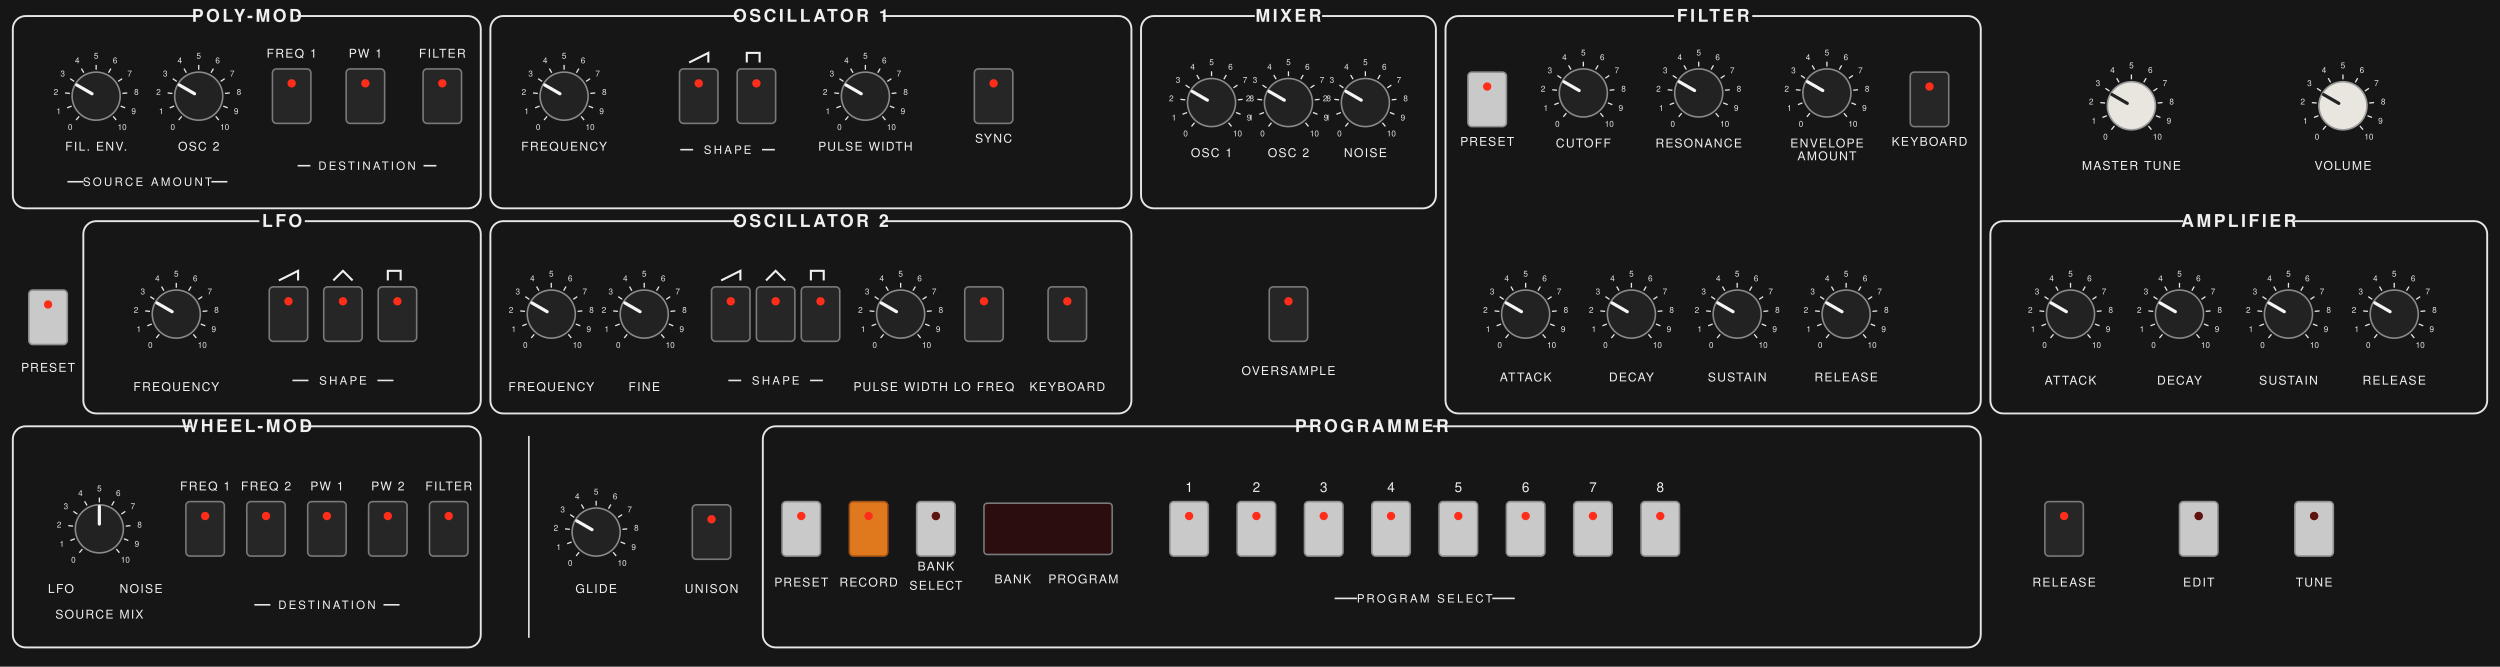
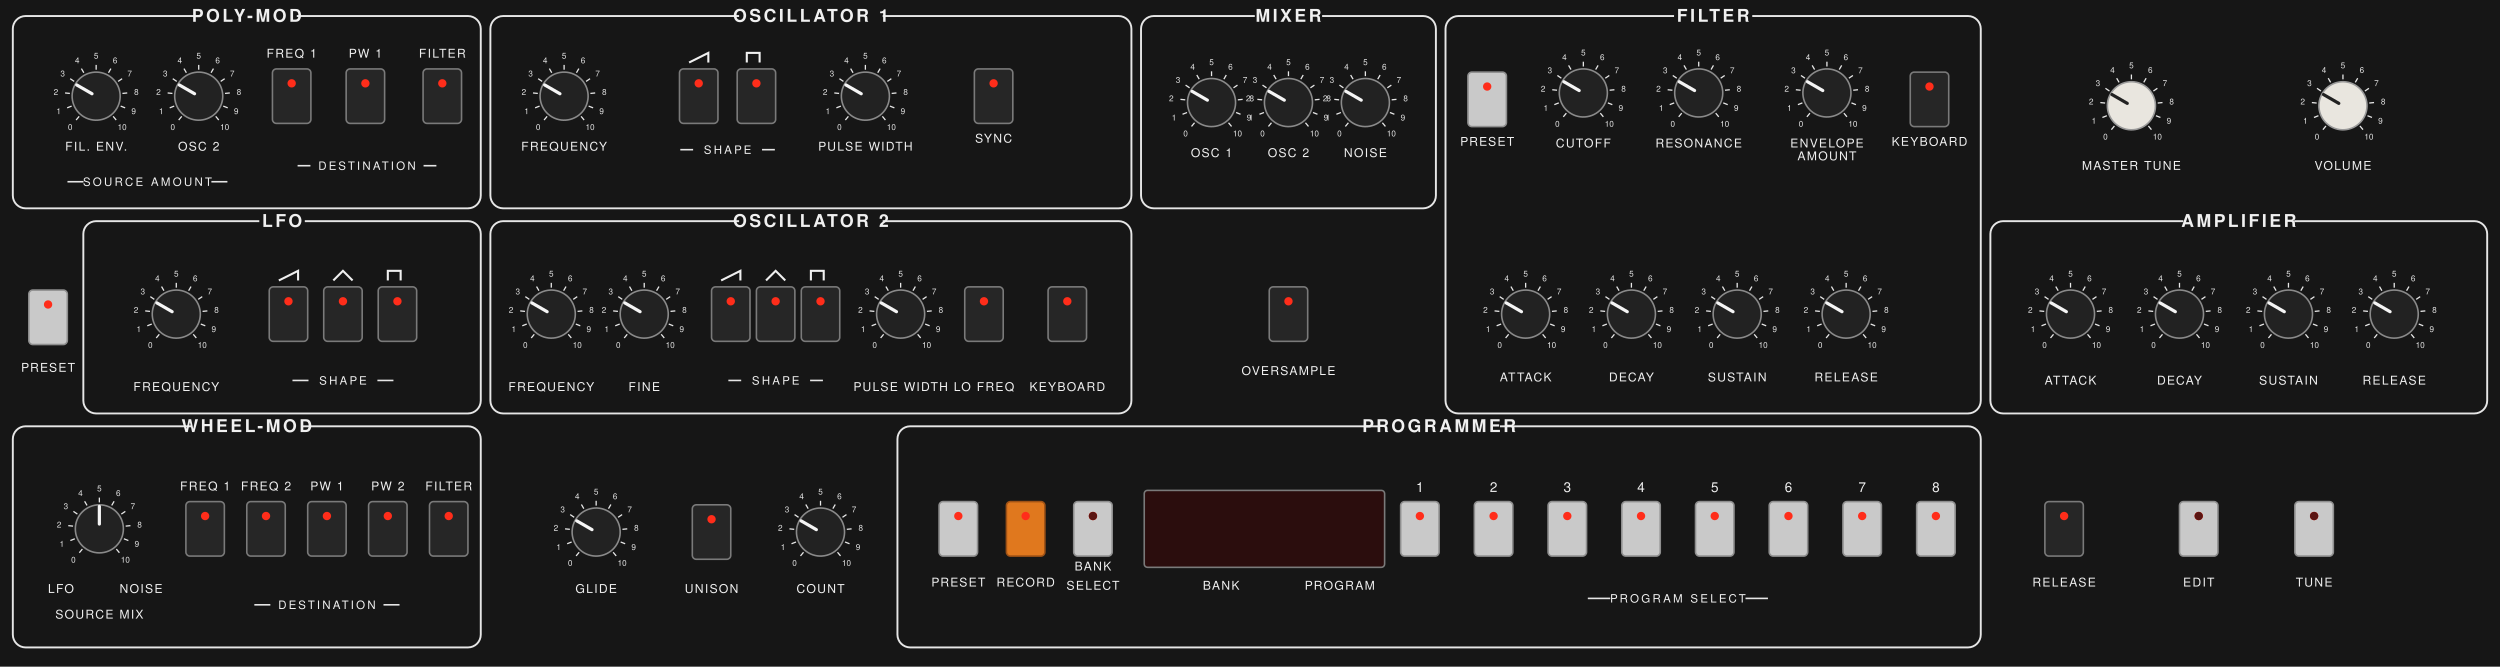
<svg xmlns="http://www.w3.org/2000/svg" xmlns:xlink="http://www.w3.org/1999/xlink" viewBox="0 0 1560 416" width="1560" height="416">
  <style>
    text { font-family: Helvetica, Arial, sans-serif; fill: #f0f0f0; text-anchor: middle; }
    .hdr   { font-size: 11px; font-weight: 600; letter-spacing: 1.6px; }
    .lbl   { font-size: 7.6px; letter-spacing: 0.8px; }
    .sub   { font-size: 7.2px; letter-spacing: 1.4px; }
    .num   { font-size: 8.5px; letter-spacing: 0.5px; }
    .scale { font-size: 5.1px; fill: #e8e8e8; letter-spacing: 0; stroke: none; }
    .box   { fill: none; stroke: #e6e6e6; stroke-width: 1.2; }
    .rule  { stroke: #e6e6e6; stroke-width: 1; }
    .hdrbg { fill: #161616; stroke: none; }
  </style>
  <defs>
    <g id="led">
      <circle cx="0" cy="-8" r="2.6" fill="#ff2d1a" />
    </g>
    <g id="ledOff">
      <circle cx="0" cy="-8" r="2.6" fill="#5a1512" />
    </g>
    <g id="btnDark">
      <rect x="-12" y="-17" width="24" height="34" rx="2.5" fill="#262626" stroke="#7a7a7a" stroke-width="1" />
      <use xlink:href="#led" href="#led" />
    </g>
    <g id="btnGray">
      <rect x="-12" y="-17" width="24" height="34" rx="2.5" fill="#c9c9c9" stroke="#8f8f8f" stroke-width="1" />
      <use xlink:href="#led" href="#led" />
    </g>
    <g id="btnOrange">
      <rect x="-12" y="-17" width="24" height="34" rx="2.5" fill="#e0781e" stroke="#a05215" stroke-width="1" />
      <use xlink:href="#led" href="#led" />
    </g>
    <g id="gSaw" stroke="#f0f0f0" stroke-width="1.3" fill="none">
      <path d="M-6,3 L6,-3 L6,3" />
    </g>
    <g id="gTri" stroke="#f0f0f0" stroke-width="1.3" fill="none">
      <path d="M-6,3 L0,-3 L6,3" />
    </g>
    <g id="gSq" stroke="#f0f0f0" stroke-width="1.3" fill="none">
      <path d="M-6,3 L-6,-3 L2,-3 L2,3" />
    </g>
    <g id="knobScale" fill="#e8e8e8" stroke="#e8e8e8">
      <line x1="-10.6" y1="12.6" x2="-12.5" y2="14.9" stroke-width="0.8" />
      <text x="-16.2" y="21.1" class="scale">0</text>
      <line x1="-15.3" y1="6.2" x2="-18.1" y2="7.3" stroke-width="0.8" />
      <text x="-23.4" y="11.2" class="scale">1</text>
      <line x1="-16.4" y1="-1.7" x2="-19.4" y2="-2" stroke-width="0.8" />
      <text x="-25.1" y="-0.8" class="scale">2</text>
      <line x1="-13.7" y1="-9.2" x2="-16.2" y2="-10.9" stroke-width="0.8" />
      <text x="-20.9" y="-12.3" class="scale">3</text>
      <line x1="-7.7" y1="-14.6" x2="-9.2" y2="-17.2" stroke-width="0.8" />
      <text x="-11.8" y="-20.5" class="scale">4</text>
      <line x1="0" y1="-16.5" x2="0" y2="-19.5" stroke-width="0.8" />
      <text x="0" y="-23.4" class="scale">5</text>
      <line x1="7.7" y1="-14.6" x2="9.2" y2="-17.2" stroke-width="0.8" />
      <text x="11.8" y="-20.5" class="scale">6</text>
      <line x1="13.7" y1="-9.2" x2="16.2" y2="-10.9" stroke-width="0.8" />
      <text x="20.9" y="-12.3" class="scale">7</text>
      <line x1="16.4" y1="-1.7" x2="19.4" y2="-2" stroke-width="0.8" />
      <text x="25.1" y="-0.8" class="scale">8</text>
      <line x1="15.3" y1="6.2" x2="18.1" y2="7.3" stroke-width="0.8" />
      <text x="23.4" y="11.2" class="scale">9</text>
      <line x1="10.6" y1="12.6" x2="12.5" y2="14.9" stroke-width="0.8" />
      <text x="16.2" y="21.1" class="scale">10</text>
    </g>
    <g id="knobDial">
      <circle r="15" fill="#222222" stroke="#8a8a8a" stroke-width="1" />
      <line x1="0" y1="-3" x2="0" y2="-14" stroke="#f5f5f5" stroke-width="2" stroke-linecap="round" />
    </g>
    <g id="knobDialWhite">
      <circle r="15" fill="#e9e6df" stroke="#9a9a9a" stroke-width="1" />
      <line x1="0" y1="-3" x2="0" y2="-14" stroke="#222222" stroke-width="2" stroke-linecap="round" />
    </g>
  </defs>
  <rect width="1560" height="416" fill="#161616" />
  <rect class="box" rx="8" x="8" y="10" width="292" height="120" />
  <rect class="hdrbg" x="122.8" y="4" width="62.4" height="12" />
  <text class="hdr" x="154" y="13.6">POLY-MOD</text>
  <g class="knob" data-param="fil_env" transform="translate(60,60)">
    <use xlink:href="#knobScale" href="#knobScale" />
    <g class="dial" transform="rotate(-60)">
      <use xlink:href="#knobDial" href="#knobDial" />
    </g>
  </g>
  <g class="knob" data-param="osc2" transform="translate(124,60)">
    <use xlink:href="#knobScale" href="#knobScale" />
    <g class="dial" transform="rotate(-60)">
      <use xlink:href="#knobDial" href="#knobDial" />
    </g>
  </g>
  <text class="lbl" x="60" y="94">FIL. ENV.</text>
  <text class="lbl" x="124" y="94">OSC 2</text>
  <g class="subhead">
    <line class="rule" x1="42.1" y1="113.4" x2="52.1" y2="113.4" />
    <line class="rule" x1="131.9" y1="113.4" x2="141.9" y2="113.4" />
    <text class="sub" x="92" y="116">SOURCE AMOUNT</text>
  </g>
  <g class="button" data-param="pm_freq1" transform="translate(182,60)">
    <use xlink:href="#btnDark" href="#btnDark" />
    <text class="lbl" y="-24">FREQ 1</text>
  </g>
  <g class="button" data-param="pm_pw1" transform="translate(228,60)">
    <use xlink:href="#btnDark" href="#btnDark" />
    <text class="lbl" y="-24">PW 1</text>
  </g>
  <g class="button" data-param="pm_filter" transform="translate(276,60)">
    <use xlink:href="#btnDark" href="#btnDark" />
    <text class="lbl" y="-24">FILTER</text>
  </g>
  <g class="subhead">
    <line class="rule" x1="185.7" y1="103.4" x2="193.7" y2="103.4" />
    <line class="rule" x1="264.3" y1="103.4" x2="272.3" y2="103.4" />
    <text class="sub" x="229" y="106">DESTINATION</text>
  </g>
  <g class="button" data-param="lfo_preset" transform="translate(30,198)">
    <use xlink:href="#btnGray" href="#btnGray" />
    <text class="lbl" y="34">PRESET</text>
  </g>
  <rect class="box" rx="8" x="52" y="138" width="248" height="120" />
  <rect class="hdrbg" x="161.8" y="132" width="28.4" height="12" />
  <text class="hdr" x="176" y="141.6">LFO</text>
  <g class="knob" data-param="lfo_freq" transform="translate(110,196)">
    <use xlink:href="#knobScale" href="#knobScale" />
    <g class="dial" transform="rotate(-60)">
      <use xlink:href="#knobDial" href="#knobDial" />
    </g>
    <text class="lbl" y="48">FREQUENCY</text>
  </g>
  <g class="button" data-param="lfo_saw" transform="translate(180,196)">
    <use xlink:href="#btnDark" href="#btnDark" />
    <use xlink:href="#gSaw" href="#gSaw" y="-24" />
  </g>
  <g class="button" data-param="lfo_tri" transform="translate(214,196)">
    <use xlink:href="#btnDark" href="#btnDark" />
    <use xlink:href="#gTri" href="#gTri" y="-24" />
  </g>
  <g class="button" data-param="lfo_sq" transform="translate(248,196)">
    <use xlink:href="#btnDark" href="#btnDark" />
    <use xlink:href="#gSq" href="#gSq" y="-24" />
  </g>
  <g class="subhead">
    <line class="rule" x1="182.5" y1="237.4" x2="192.5" y2="237.4" />
    <line class="rule" x1="235.5" y1="237.4" x2="245.5" y2="237.4" />
    <text class="sub" x="214" y="240">SHAPE</text>
  </g>
  <rect class="box" rx="8" x="8" y="266" width="292" height="138" />
  <rect class="hdrbg" x="119.4" y="260" width="69.2" height="12" />
  <text class="hdr" x="154" y="269.6">WHEEL-MOD</text>
  <g class="knob" data-param="wm_mix" transform="translate(62,330)">
    <use xlink:href="#knobScale" href="#knobScale" />
    <g class="dial" transform="rotate(0)">
      <use xlink:href="#knobDial" href="#knobDial" />
    </g>
    <text class="lbl" x="-24" y="40">LFO</text>
    <text class="lbl" x="26" y="40">NOISE</text>
    <text class="lbl" y="56">SOURCE MIX</text>
  </g>
  <g class="button" data-param="wm_freq1" transform="translate(128,330)">
    <use xlink:href="#btnDark" href="#btnDark" />
    <text class="lbl" y="-24">FREQ 1</text>
  </g>
  <g class="button" data-param="wm_freq2" transform="translate(166,330)">
    <use xlink:href="#btnDark" href="#btnDark" />
    <text class="lbl" y="-24">FREQ 2</text>
  </g>
  <g class="button" data-param="wm_pw1" transform="translate(204,330)">
    <use xlink:href="#btnDark" href="#btnDark" />
    <text class="lbl" y="-24">PW 1</text>
  </g>
  <g class="button" data-param="wm_pw2" transform="translate(242,330)">
    <use xlink:href="#btnDark" href="#btnDark" />
    <text class="lbl" y="-24">PW 2</text>
  </g>
  <g class="button" data-param="wm_filter" transform="translate(280,330)">
    <use xlink:href="#btnDark" href="#btnDark" />
    <text class="lbl" y="-24">FILTER</text>
  </g>
  <g class="subhead">
    <line class="rule" x1="158.7" y1="377.4" x2="168.7" y2="377.4" />
    <line class="rule" x1="239.3" y1="377.4" x2="249.3" y2="377.4" />
    <text class="sub" x="204" y="380">DESTINATION</text>
  </g>
  <rect class="box" rx="8" x="306" y="10" width="400" height="120" />
  <rect class="hdrbg" x="461.2" y="4" width="89.6" height="12" />
  <text class="hdr" x="506" y="13.6">OSCILLATOR 1</text>
  <g class="knob" data-param="osc1_freq" transform="translate(352,60)">
    <use xlink:href="#knobScale" href="#knobScale" />
    <g class="dial" transform="rotate(-60)">
      <use xlink:href="#knobDial" href="#knobDial" />
    </g>
    <text class="lbl" y="34">FREQUENCY</text>
  </g>
  <g class="button" data-param="osc1_saw" transform="translate(436,60)">
    <use xlink:href="#btnDark" href="#btnDark" />
    <use xlink:href="#gSaw" href="#gSaw" y="-24" />
  </g>
  <g class="button" data-param="osc1_sq" transform="translate(472,60)">
    <use xlink:href="#btnDark" href="#btnDark" />
    <use xlink:href="#gSq" href="#gSq" y="-24" />
  </g>
  <g class="subhead">
    <line class="rule" x1="424.5" y1="93.4" x2="432.5" y2="93.4" />
    <line class="rule" x1="475.5" y1="93.4" x2="483.5" y2="93.4" />
    <text class="sub" x="454" y="96">SHAPE</text>
  </g>
  <g class="knob" data-param="osc1_pw" transform="translate(540,60)">
    <use xlink:href="#knobScale" href="#knobScale" />
    <g class="dial" transform="rotate(-60)">
      <use xlink:href="#knobDial" href="#knobDial" />
    </g>
    <text class="lbl" y="34">PULSE WIDTH</text>
  </g>
  <g class="button" data-param="osc1_sync" transform="translate(620,60)">
    <use xlink:href="#btnDark" href="#btnDark" />
    <text class="lbl" y="29">SYNC</text>
  </g>
  <rect class="box" rx="8" x="306" y="138" width="400" height="120" />
  <rect class="hdrbg" x="461.2" y="132" width="89.6" height="12" />
  <text class="hdr" x="506" y="141.6">OSCILLATOR 2</text>
  <g class="knob" data-param="osc2_freq" transform="translate(344,196)">
    <use xlink:href="#knobScale" href="#knobScale" />
    <g class="dial" transform="rotate(-60)">
      <use xlink:href="#knobDial" href="#knobDial" />
    </g>
    <text class="lbl" y="48">FREQUENCY</text>
  </g>
  <g class="knob" data-param="osc2_fine" transform="translate(402,196)">
    <use xlink:href="#knobScale" href="#knobScale" />
    <g class="dial" transform="rotate(-60)">
      <use xlink:href="#knobDial" href="#knobDial" />
    </g>
    <text class="lbl" y="48">FINE</text>
  </g>
  <g class="button" data-param="osc2_saw" transform="translate(456,196)">
    <use xlink:href="#btnDark" href="#btnDark" />
    <use xlink:href="#gSaw" href="#gSaw" y="-24" />
  </g>
  <g class="button" data-param="osc2_tri" transform="translate(484,196)">
    <use xlink:href="#btnDark" href="#btnDark" />
    <use xlink:href="#gTri" href="#gTri" y="-24" />
  </g>
  <g class="button" data-param="osc2_sq" transform="translate(512,196)">
    <use xlink:href="#btnDark" href="#btnDark" />
    <use xlink:href="#gSq" href="#gSq" y="-24" />
  </g>
  <g class="subhead">
    <line class="rule" x1="454.5" y1="237.4" x2="462.5" y2="237.4" />
    <line class="rule" x1="505.5" y1="237.4" x2="513.5" y2="237.4" />
    <text class="sub" x="484" y="240">SHAPE</text>
  </g>
  <g class="knob" data-param="osc2_pw" transform="translate(562,196)">
    <use xlink:href="#knobScale" href="#knobScale" />
    <g class="dial" transform="rotate(-60)">
      <use xlink:href="#knobDial" href="#knobDial" />
    </g>
    <text class="lbl" y="48">PULSE WIDTH</text>
  </g>
  <g class="button" data-param="osc2_lofreq" transform="translate(614,196)">
    <use xlink:href="#btnDark" href="#btnDark" />
    <text class="lbl" y="48">LO FREQ</text>
  </g>
  <g class="button" data-param="osc2_keyboard" transform="translate(666,196)">
    <use xlink:href="#btnDark" href="#btnDark" />
    <text class="lbl" y="48">KEYBOARD</text>
  </g>
-   <line class="rule" x1="330" y1="272" x2="330" y2="398" />
  <g class="knob" data-param="glide" transform="translate(372,332)">
    <use xlink:href="#knobScale" href="#knobScale" />
    <g class="dial" transform="rotate(-60)">
      <use xlink:href="#knobDial" href="#knobDial" />
    </g>
    <text class="lbl" y="38">GLIDE</text>
  </g>
  <g class="button" data-param="unison" transform="translate(444,332)">
    <use xlink:href="#btnDark" href="#btnDark" />
    <text class="lbl" y="38">UNISON</text>
+   </g>
+   <g class="knob" data-param="unison_cnt" transform="translate(512,332)">
+     <use xlink:href="#knobScale" href="#knobScale" />
+     <g class="dial" transform="rotate(-60)">
+       <use xlink:href="#knobDial" href="#knobDial" />
+     </g>
+     <text class="lbl" y="38">COUNT</text>
  </g>
  <rect class="box" rx="8" x="712" y="10" width="184" height="120" />
  <rect class="hdrbg" x="783" y="4" width="42" height="12" />
  <text class="hdr" x="804" y="13.6">MIXER</text>
  <g class="knob" data-param="mix_osc1" transform="translate(756,64)">
    <use xlink:href="#knobScale" href="#knobScale" />
    <g class="dial" transform="rotate(-60)">
      <use xlink:href="#knobDial" href="#knobDial" />
    </g>
    <text class="lbl" y="34">OSC 1</text>
  </g>
  <g class="knob" data-param="mix_osc2" transform="translate(804,64)">
    <use xlink:href="#knobScale" href="#knobScale" />
    <g class="dial" transform="rotate(-60)">
      <use xlink:href="#knobDial" href="#knobDial" />
    </g>
    <text class="lbl" y="34">OSC 2</text>
  </g>
  <g class="knob" data-param="mix_noise" transform="translate(852,64)">
    <use xlink:href="#knobScale" href="#knobScale" />
    <g class="dial" transform="rotate(-60)">
      <use xlink:href="#knobDial" href="#knobDial" />
    </g>
    <text class="lbl" y="34">NOISE</text>
  </g>
  <g class="button" data-param="os" transform="translate(804,196)">
    <use xlink:href="#btnDark" href="#btnDark" />
    <text class="lbl" y="38">OVERSAMPLE</text>
  </g>
  <rect class="box" rx="8" x="902" y="10" width="334" height="248" />
  <rect class="hdrbg" x="1044.6" y="4" width="48.8" height="12" />
  <text class="hdr" x="1069" y="13.6">FILTER</text>
  <g class="button" data-param="flt_preset" transform="translate(928,62)">
    <use xlink:href="#btnGray" href="#btnGray" />
    <text class="lbl" y="29">PRESET</text>
  </g>
  <g class="knob" data-param="flt_cutoff" transform="translate(988,58)">
    <use xlink:href="#knobScale" href="#knobScale" />
    <g class="dial" transform="rotate(-60)">
      <use xlink:href="#knobDial" href="#knobDial" />
    </g>
    <text class="lbl" y="34">CUTOFF</text>
  </g>
  <g class="knob" data-param="flt_reso" transform="translate(1060,58)">
    <use xlink:href="#knobScale" href="#knobScale" />
    <g class="dial" transform="rotate(-60)">
      <use xlink:href="#knobDial" href="#knobDial" />
    </g>
    <text class="lbl" y="34">RESONANCE</text>
  </g>
  <g class="knob" data-param="flt_envamt" transform="translate(1140,58)">
    <use xlink:href="#knobScale" href="#knobScale" />
    <g class="dial" transform="rotate(-60)">
      <use xlink:href="#knobDial" href="#knobDial" />
    </g>
    <text class="lbl" y="34">ENVELOPE</text>
  </g>
  <text class="lbl" x="1140" y="100">AMOUNT</text>
  <g class="button" data-param="flt_keyboard" transform="translate(1204,62)">
    <use xlink:href="#btnDark" href="#btnDark" />
    <text class="lbl" y="29">KEYBOARD</text>
  </g>
  <g class="knob" data-param="flt_a" transform="translate(952,196)">
    <use xlink:href="#knobScale" href="#knobScale" />
    <g class="dial" transform="rotate(-60)">
      <use xlink:href="#knobDial" href="#knobDial" />
    </g>
    <text class="lbl" y="42">ATTACK</text>
  </g>
  <g class="knob" data-param="flt_d" transform="translate(1018,196)">
    <use xlink:href="#knobScale" href="#knobScale" />
    <g class="dial" transform="rotate(-60)">
      <use xlink:href="#knobDial" href="#knobDial" />
    </g>
    <text class="lbl" y="42">DECAY</text>
  </g>
  <g class="knob" data-param="flt_s" transform="translate(1084,196)">
    <use xlink:href="#knobScale" href="#knobScale" />
    <g class="dial" transform="rotate(-60)">
      <use xlink:href="#knobDial" href="#knobDial" />
    </g>
    <text class="lbl" y="42">SUSTAIN</text>
  </g>
  <g class="knob" data-param="flt_r" transform="translate(1152,196)">
    <use xlink:href="#knobScale" href="#knobScale" />
    <g class="dial" transform="rotate(-60)">
      <use xlink:href="#knobDial" href="#knobDial" />
    </g>
    <text class="lbl" y="42">RELEASE</text>
  </g>
  <g class="knob" data-param="master_tune" transform="translate(1330,66)">
    <use xlink:href="#knobScale" href="#knobScale" />
    <g class="dial" transform="rotate(-60)">
      <use xlink:href="#knobDialWhite" href="#knobDialWhite" />
    </g>
    <text class="lbl" y="40">MASTER TUNE</text>
  </g>
  <g class="knob" data-param="volume" transform="translate(1462,66)">
    <use xlink:href="#knobScale" href="#knobScale" />
    <g class="dial" transform="rotate(-60)">
      <use xlink:href="#knobDialWhite" href="#knobDialWhite" />
    </g>
    <text class="lbl" y="40">VOLUME</text>
  </g>
  <rect class="box" rx="8" x="1242" y="138" width="310" height="120" />
  <rect class="hdrbg" x="1362.4" y="132" width="69.2" height="12" />
  <text class="hdr" x="1397" y="141.6">AMPLIFIER</text>
  <g class="knob" data-param="amp_a" transform="translate(1292,196)">
    <use xlink:href="#knobScale" href="#knobScale" />
    <g class="dial" transform="rotate(-60)">
      <use xlink:href="#knobDial" href="#knobDial" />
    </g>
    <text class="lbl" y="44">ATTACK</text>
  </g>
  <g class="knob" data-param="amp_d" transform="translate(1360,196)">
    <use xlink:href="#knobScale" href="#knobScale" />
    <g class="dial" transform="rotate(-60)">
      <use xlink:href="#knobDial" href="#knobDial" />
    </g>
    <text class="lbl" y="44">DECAY</text>
  </g>
  <g class="knob" data-param="amp_s" transform="translate(1428,196)">
    <use xlink:href="#knobScale" href="#knobScale" />
    <g class="dial" transform="rotate(-60)">
      <use xlink:href="#knobDial" href="#knobDial" />
    </g>
    <text class="lbl" y="44">SUSTAIN</text>
  </g>
  <g class="knob" data-param="amp_r" transform="translate(1494,196)">
    <use xlink:href="#knobScale" href="#knobScale" />
    <g class="dial" transform="rotate(-60)">
      <use xlink:href="#knobDial" href="#knobDial" />
    </g>
    <text class="lbl" y="44">RELEASE</text>
  </g>
-   <rect class="box" rx="8" x="476" y="266" width="760" height="138" />
-   <rect class="hdrbg" x="818" y="260" width="76" height="12" />
-   <text class="hdr" x="856" y="269.6">PROGRAMMER</text>
-   <g class="button" data-param="prog_preset" transform="translate(500,330)">
+   <rect class="box" rx="8" x="560" y="266" width="676" height="138" />
+   <rect class="hdrbg" x="860" y="260" width="76" height="12" />
+   <text class="hdr" x="898" y="269.6">PROGRAMMER</text>
+   <g class="button" data-param="prog_preset" transform="translate(598,330)">
    <use xlink:href="#btnGray" href="#btnGray" />
    <text class="lbl" y="36">PRESET</text>
  </g>
-   <g class="button" data-param="prog_record" transform="translate(542,330)">
+   <g class="button" data-param="prog_record" transform="translate(640,330)">
    <use xlink:href="#btnOrange" href="#btnOrange" />
    <text class="lbl" y="36">RECORD</text>
  </g>
-   <g class="button" data-param="prog_bankselect" transform="translate(584,330)">
+   <g class="button" data-param="prog_bankselect" transform="translate(682,330)">
    <use xlink:href="#btnGray" href="#btnGray" />
    <use xlink:href="#ledOff" href="#ledOff" />
  </g>
-   <text class="lbl" x="584" y="356">BANK</text>
-   <text class="lbl" x="584" y="368">SELECT</text>
+   <text class="lbl" x="682" y="356">BANK</text>
+   <text class="lbl" x="682" y="368">SELECT</text>
  <g class="display" data-param="display">
-     <rect x="614" y="314" width="80" height="32" rx="2" fill="#2b0d0d" stroke="#7a7a7a" stroke-width="1" />
-     <text class="lbl" x="632" y="364">BANK</text>
-     <text class="lbl" x="676" y="364">PROGRAM</text>
-   </g>
-   <g class="button" data-param="program_1" transform="translate(742,330)">
+     <rect x="714" y="306" width="150" height="48" rx="2" fill="#2b0d0d" stroke="#7a7a7a" stroke-width="1" />
+     <text class="lbl" x="762" y="368">BANK</text>
+     <text class="lbl" x="836" y="368">PROGRAM</text>
+   </g>
+   <g class="button" data-param="program_1" transform="translate(886,330)">
    <use xlink:href="#btnGray" href="#btnGray" />
    <text class="num" y="-23">1</text>
  </g>
-   <g class="button" data-param="program_2" transform="translate(784,330)">
+   <g class="button" data-param="program_2" transform="translate(932,330)">
    <use xlink:href="#btnGray" href="#btnGray" />
    <text class="num" y="-23">2</text>
  </g>
-   <g class="button" data-param="program_3" transform="translate(826,330)">
+   <g class="button" data-param="program_3" transform="translate(978,330)">
    <use xlink:href="#btnGray" href="#btnGray" />
    <text class="num" y="-23">3</text>
  </g>
-   <g class="button" data-param="program_4" transform="translate(868,330)">
+   <g class="button" data-param="program_4" transform="translate(1024,330)">
    <use xlink:href="#btnGray" href="#btnGray" />
    <text class="num" y="-23">4</text>
  </g>
-   <g class="button" data-param="program_5" transform="translate(910,330)">
+   <g class="button" data-param="program_5" transform="translate(1070,330)">
    <use xlink:href="#btnGray" href="#btnGray" />
    <text class="num" y="-23">5</text>
  </g>
-   <g class="button" data-param="program_6" transform="translate(952,330)">
+   <g class="button" data-param="program_6" transform="translate(1116,330)">
    <use xlink:href="#btnGray" href="#btnGray" />
    <text class="num" y="-23">6</text>
  </g>
-   <g class="button" data-param="program_7" transform="translate(994,330)">
+   <g class="button" data-param="program_7" transform="translate(1162,330)">
    <use xlink:href="#btnGray" href="#btnGray" />
    <text class="num" y="-23">7</text>
  </g>
-   <g class="button" data-param="program_8" transform="translate(1036,330)">
+   <g class="button" data-param="program_8" transform="translate(1208,330)">
    <use xlink:href="#btnGray" href="#btnGray" />
    <text class="num" y="-23">8</text>
  </g>
  <g class="subhead">
-     <line class="rule" x1="832.8" y1="373.4" x2="846.8" y2="373.4" />
-     <line class="rule" x1="931.2" y1="373.4" x2="945.2" y2="373.4" />
-     <text class="sub" x="889" y="376">PROGRAM SELECT</text>
+     <line class="rule" x1="990.8" y1="373.4" x2="1004.8" y2="373.4" />
+     <line class="rule" x1="1089.2" y1="373.4" x2="1103.2" y2="373.4" />
+     <text class="sub" x="1047" y="376">PROGRAM SELECT</text>
  </g>
  <g class="button" data-param="release_btn" transform="translate(1288,330)">
    <use xlink:href="#btnDark" href="#btnDark" />
    <text class="lbl" y="36">RELEASE</text>
  </g>
  <g class="button" data-param="edit_btn" transform="translate(1372,330)">
    <use xlink:href="#btnGray" href="#btnGray" />
    <use xlink:href="#ledOff" href="#ledOff" />
    <text class="lbl" y="36">EDIT</text>
  </g>
  <g class="button" data-param="tune_btn" transform="translate(1444,330)">
    <use xlink:href="#btnGray" href="#btnGray" />
    <use xlink:href="#ledOff" href="#ledOff" />
    <text class="lbl" y="36">TUNE</text>
  </g>
</svg>
